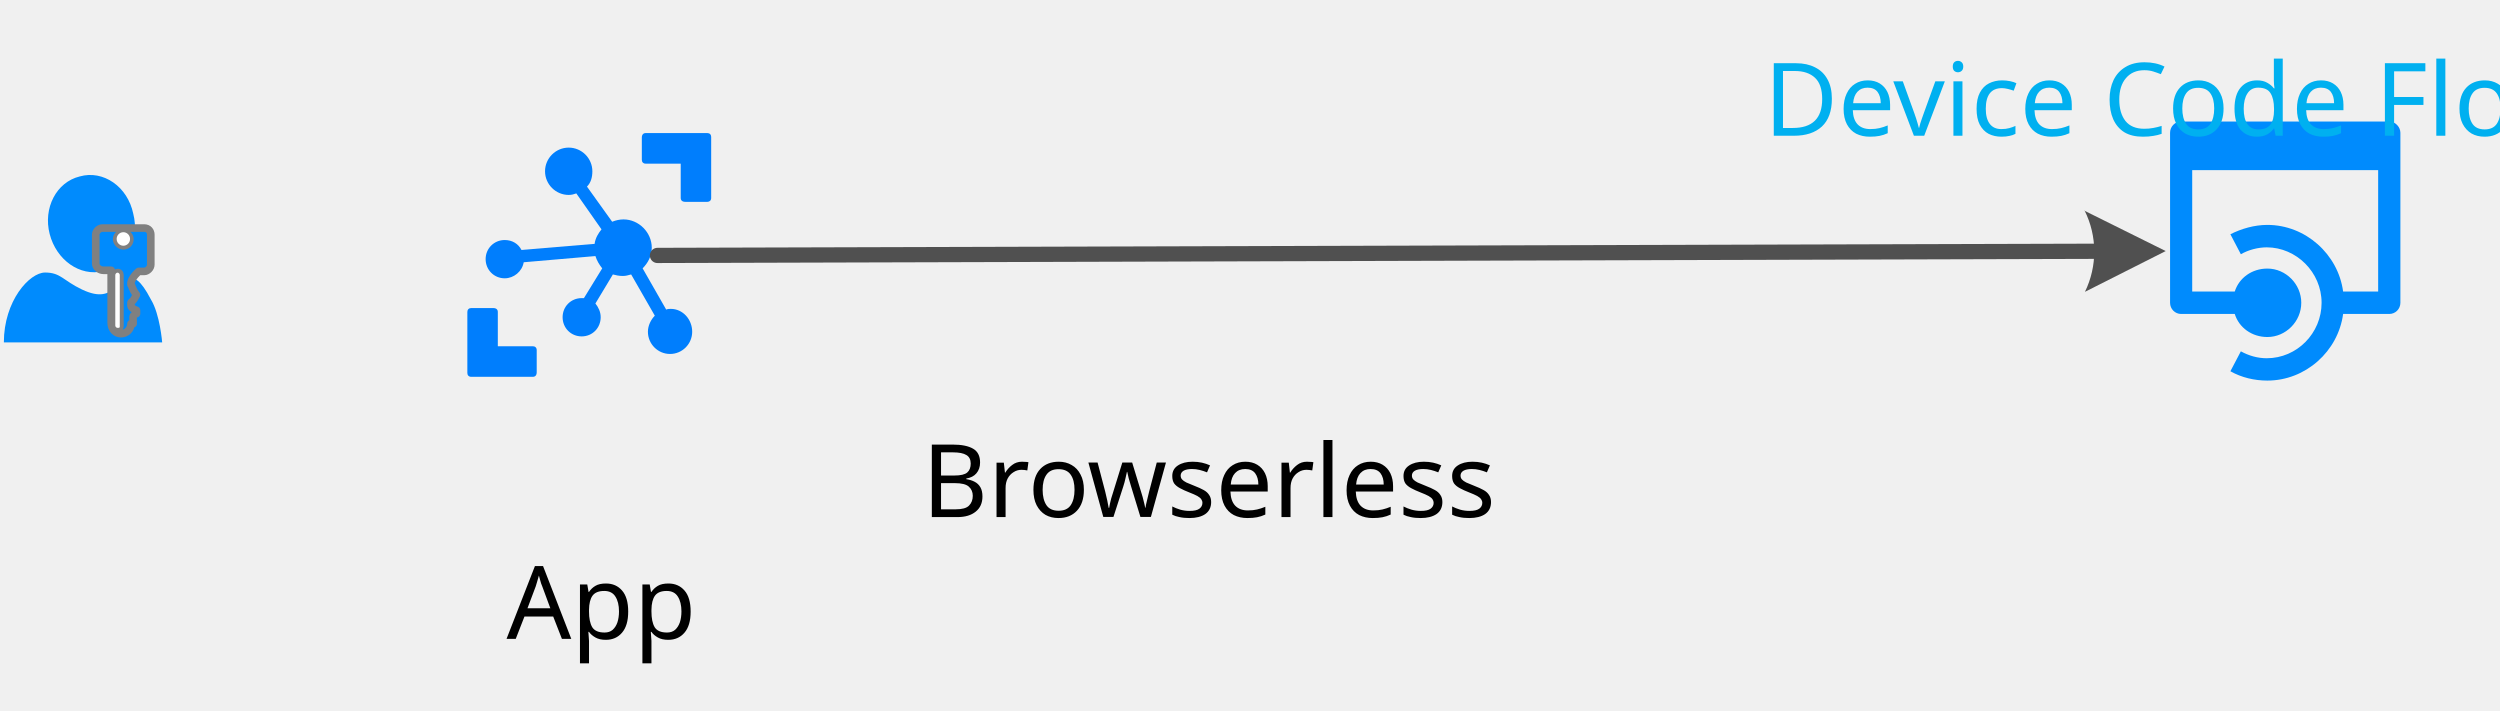
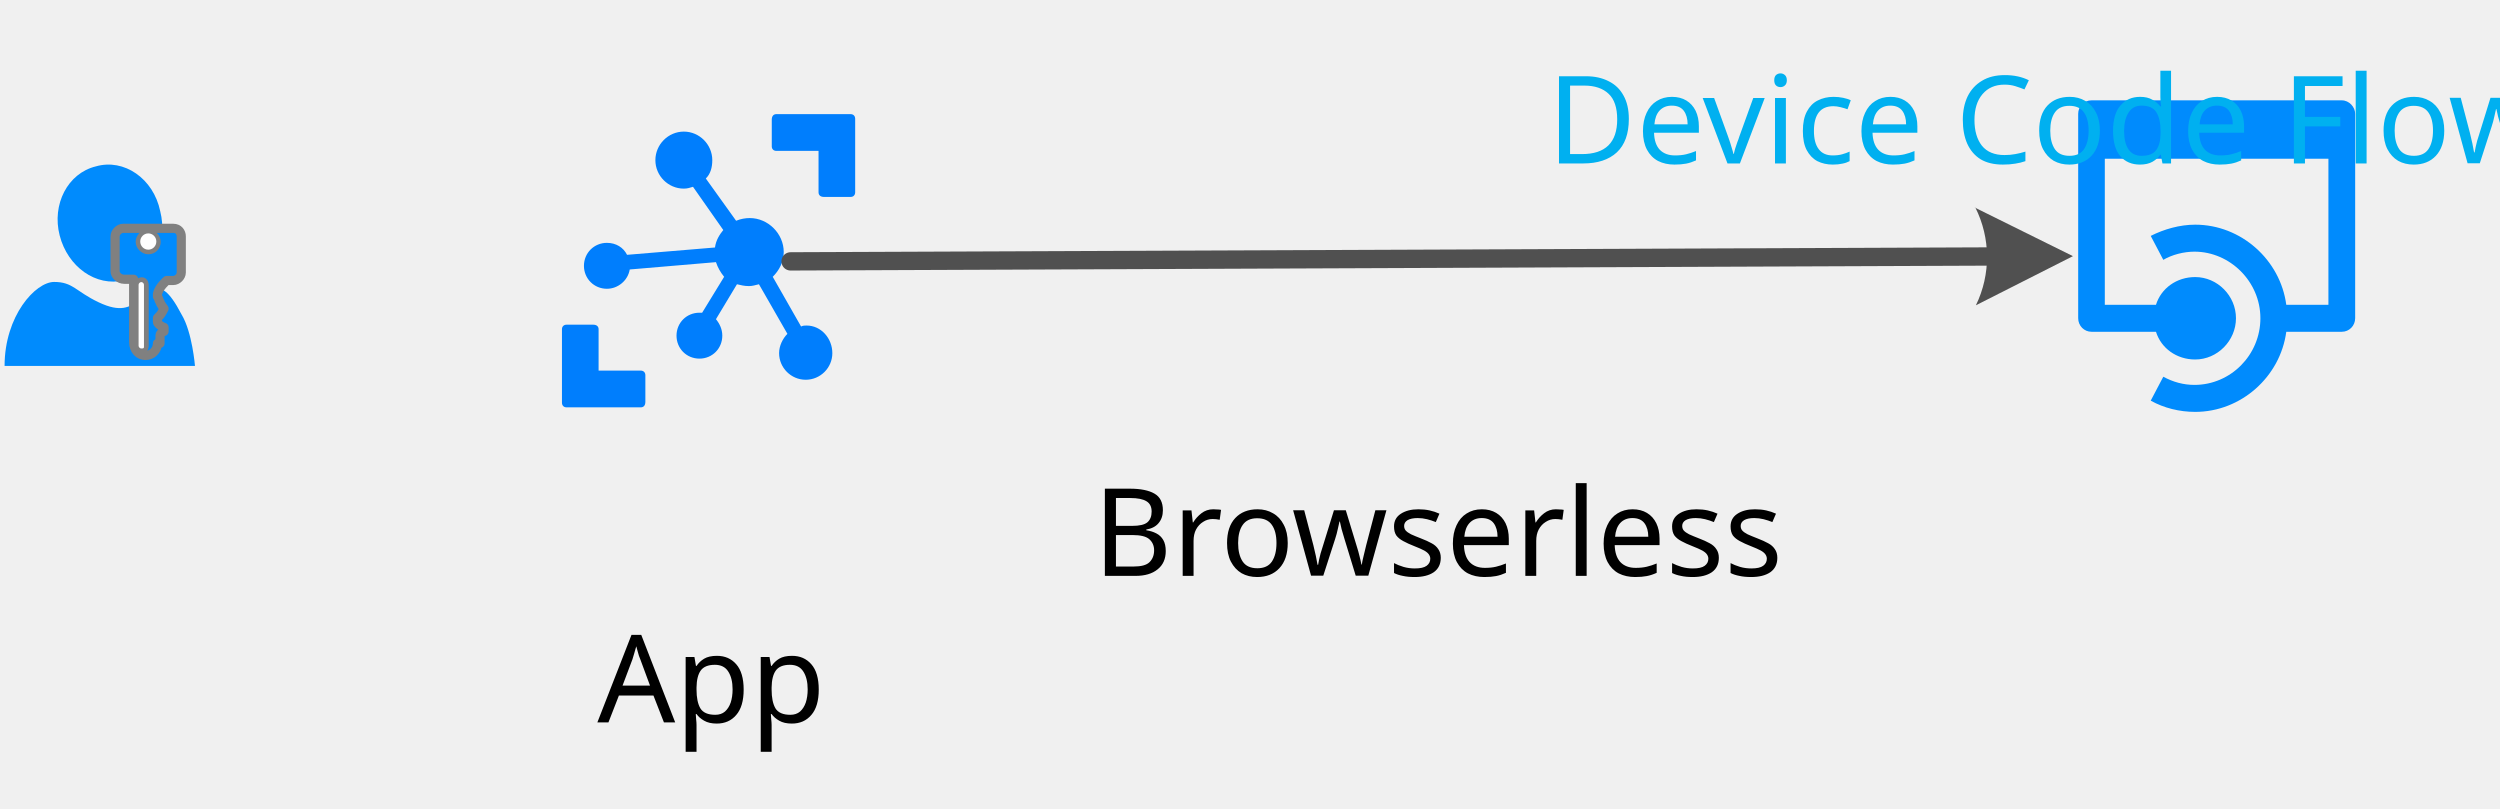
- <svg xmlns="http://www.w3.org/2000/svg" xmlns:ns1="http://schemas.microsoft.com/visio/2003/SVGExtensions/" xmlns:xlink="http://www.w3.org/1999/xlink" width="3.419in" height="0.971in" viewBox="0 0 246.166 69.914" xml:space="preserve" color-interpolation-filters="sRGB" class="st11">
+ <svg xmlns="http://www.w3.org/2000/svg" xmlns:ns1="http://schemas.microsoft.com/visio/2003/SVGExtensions/" xmlns:xlink="http://www.w3.org/1999/xlink" width="2.843in" height="0.919in" viewBox="0 0 204.71 66.151" xml:space="preserve" color-interpolation-filters="sRGB" class="st11">
  <ns1:documentProperties ns1:langID="1036" ns1:metric="true" ns1:viewMarkup="false">
    <ns1:userDefs>
      <ns1:ud ns1:nameU="msvConvertTheme" />
    </ns1:userDefs>
  </ns1:documentProperties>
  <style type="text/css">
	
		.st1 {fill:#007efd;stroke:none;stroke-linecap:round;stroke-linejoin:round;stroke-width:0.75}
- 		.st2 {fill:#000000;font-family:Calibri;font-size:0.833em}
+ 		.st2 {fill:#000000;font-family:Segoe UI;font-size:0.833em}
		.st3 {font-size:1em}
		.st4 {fill:#008bfd;stroke:none;stroke-linecap:round;stroke-linejoin:round;stroke-width:0.75}
		.st5 {fill:#008bfd;stroke:#808080;stroke-linecap:round;stroke-linejoin:round;stroke-width:0.75}
		.st6 {fill:#ffffff;stroke:none;stroke-linecap:round;stroke-linejoin:round;stroke-width:0.75}
		.st7 {marker-end:url(#mrkr5-36);stroke:#505050;stroke-linecap:round;stroke-linejoin:round;stroke-width:1.5}
		.st8 {fill:#505050;fill-opacity:1;stroke:#505050;stroke-opacity:1;stroke-width:0.373}
		.st9 {fill:none;stroke:none;stroke-linecap:round;stroke-linejoin:round;stroke-width:0.75}
- 		.st10 {fill:#00b0f0;font-family:Calibri;font-size:0.833em}
+ 		.st10 {fill:#00b0f0;font-family:Segoe UI;font-size:0.833em}
		.st11 {fill:none;fill-rule:evenodd;font-size:12px;overflow:visible;stroke-linecap:square;stroke-miterlimit:3}
	
	</style>
  <defs id="Markers">
    <g id="lend5">
      <path d="M 2 1 L 0 0 L 1.981 -0.993 C 1.672 -0.365 1.673 0.373 1.985 1 " style="stroke:none" />
    </g>
    <marker id="mrkr5-36" class="st8" ns1:arrowType="5" ns1:arrowSize="2" ns1:setback="4.69" refX="-4.69" orient="auto" markerUnits="strokeWidth" overflow="visible">
      <use xlink:href="#lend5" transform="scale(-2.68,-2.68) " />
    </marker>
  </defs>
  <g ns1:mID="0" ns1:index="1" ns1:groupContext="foregroundPage">
    <ns1:pageProperties ns1:drawingScale="0.0393701" ns1:pageScale="0.0393701" ns1:drawingUnits="24" ns1:shadowOffsetX="8.50394" ns1:shadowOffsetY="-8.50394" />
    <ns1:layer ns1:name="Azure" ns1:index="0" />
    <ns1:layer ns1:name="Connector" ns1:index="1" />
-     <g id="group1635-1" transform="translate(45.265,-32.0037)" ns1:mID="1635" ns1:groupContext="group" ns1:layerMember="0">
-       <g id="group1636-2" ns1:mID="1636" ns1:groupContext="group" ns1:layerMember="0">
-         <g id="group1637-3" ns1:mID="1637" ns1:groupContext="group" ns1:layerMember="0">
-           <g id="group1638-4" ns1:mID="1638" ns1:groupContext="group" ns1:layerMember="0">
-             <g id="group1639-5" ns1:mID="1639" ns1:groupContext="group" ns1:layerMember="0">
+     <g id="group1194-1" transform="translate(45.265,-32.0037)" ns1:mID="1194" ns1:groupContext="group" ns1:layerMember="0">
+       <g id="group1195-2" ns1:mID="1195" ns1:groupContext="group" ns1:layerMember="0">
+         <g id="group1196-3" ns1:mID="1196" ns1:groupContext="group" ns1:layerMember="0">
+           <g id="group1197-4" ns1:mID="1197" ns1:groupContext="group" ns1:layerMember="0">
+             <g id="group1198-5" ns1:mID="1198" ns1:groupContext="group" ns1:layerMember="0">
							</g>
-             <g id="group1640-6" transform="translate(0.825382,-0.752561)" ns1:mID="1640" ns1:groupContext="group" ns1:layerMember="0">
+             <g id="group1199-6" transform="translate(0.825382,-0.752561)" ns1:mID="1199" ns1:groupContext="group" ns1:layerMember="0">
							</g>
          </g>
        </g>
-         <g id="shape1641-7" ns1:mID="1641" ns1:groupContext="shape" ns1:layerMember="0" transform="translate(0.750347,-0.801256)">
-           <path d="M23.64 45.91 L17.56 45.91 C17.33 45.91 17.18 46.06 17.18 46.36 L17.18 48.54 C17.18 48.77 17.33 48.92          17.56 48.92 L21.01 48.92 L21.01 52.3 C21.01 52.53 21.16 52.68 21.46 52.68 L23.64 52.68 C23.86 52.68          24.01 52.53 24.01 52.3 L24.01 46.28 C24.01 46.06 23.86 45.91 23.64 45.91 ZM6.45 66.9 L3 66.9 L3          63.52 C3 63.29 2.85 63.14 2.55 63.14 L0.38 63.14 C0.15 63.14 0 63.29 0 63.52 L0 69.54 C-0 69.76          0.15 69.91 0.38 69.91 L6.45 69.91 C6.68 69.91 6.83 69.76 6.83 69.46 L6.83 67.28 C6.83 67.05 6.68          66.9 6.45 66.9 ZM20.03 63.22 C19.88 63.22 19.73 63.22 19.58 63.29 L17.26 59.23 C17.78 58.7 18.16          58.02 18.16 57.2 C18.16 55.69 16.88 54.41 15.38 54.41 C15.01 54.41 14.63 54.49 14.26 54.64 L11.78          51.18 C12.16 50.8 12.31 50.27 12.31 49.67 C12.31 48.39 11.26 47.34 9.98 47.34 C8.7 47.34 7.65 48.39          7.65 49.67 C7.65 50.95 8.7 52 9.98 52 C10.28 52 10.5 51.93 10.73 51.85 L13.21 55.39 C12.91 55.77          12.61 56.22 12.53 56.82 L5.33 57.42 C5.03 56.82 4.43 56.44 3.68 56.44 C2.63 56.44 1.8 57.27 1.8          58.32 C1.8 59.38 2.63 60.21 3.68 60.21 C4.58 60.21 5.4 59.53 5.55 58.63 L12.61 58.02 C12.76 58.48          12.98 58.85 13.28 59.23 L11.48 62.16 L11.26 62.16 C10.2 62.16 9.38 62.99 9.38 64.04 C9.38 65.1 10.2          65.93 11.26 65.93 C12.31 65.93 13.13 65.1 13.13 64.04 C13.13 63.52 12.91 63.07 12.61 62.69 L14.33          59.83 C14.63 59.91 14.93 59.98 15.31 59.98 C15.61 59.98 15.83 59.91 16.13 59.83 L18.46 63.89 C18.08          64.27 17.78 64.87 17.78 65.47 C17.78 66.68 18.76 67.66 19.96 67.66 C21.16 67.66 22.14 66.68 22.14          65.47 C22.14 64.27 21.23 63.22 20.03 63.22 Z" class="st1" />
+         <g id="shape1200-7" ns1:mID="1200" ns1:groupContext="shape" ns1:layerMember="0" transform="translate(0.750347,-0.801256)">
+           <path d="M23.64 42.14 L17.56 42.14 C17.33 42.14 17.18 42.29 17.18 42.6 L17.18 44.78 C17.18 45 17.33 45.15 17.56          45.15 L21.01 45.15 L21.01 48.54 C21.01 48.77 21.16 48.92 21.46 48.92 L23.64 48.92 C23.86 48.92 24.01          48.77 24.01 48.54 L24.01 42.52 C24.01 42.29 23.86 42.14 23.64 42.14 ZM6.45 63.14 L3 63.14 L3 59.75          C3 59.53 2.85 59.38 2.55 59.38 L0.38 59.38 C0.15 59.38 0 59.53 0 59.75 L0 65.77 C-0 66 0.15 66.15          0.38 66.15 L6.45 66.15 C6.68 66.15 6.83 66 6.83 65.7 L6.83 63.52 C6.83 63.29 6.68 63.14 6.45 63.14          ZM20.03 59.45 C19.88 59.45 19.73 59.45 19.58 59.53 L17.26 55.46 C17.78 54.94 18.16 54.26 18.16 53.43          C18.16 51.93 16.88 50.65 15.38 50.65 C15.01 50.65 14.63 50.72 14.26 50.87 L11.78 47.41 C12.16 47.04          12.31 46.51 12.31 45.91 C12.31 44.63 11.26 43.57 9.98 43.57 C8.7 43.57 7.65 44.63 7.65 45.91 C7.65          47.19 8.7 48.24 9.98 48.24 C10.28 48.24 10.5 48.16 10.73 48.09 L13.21 51.63 C12.91 52 12.61 52.45          12.53 53.06 L5.33 53.66 C5.03 53.06 4.43 52.68 3.68 52.68 C2.63 52.68 1.8 53.51 1.8 54.56 C1.8 55.61          2.63 56.44 3.68 56.44 C4.58 56.44 5.4 55.77 5.55 54.86 L12.61 54.26 C12.76 54.71 12.98 55.09 13.28          55.46 L11.48 58.4 L11.26 58.4 C10.2 58.4 9.38 59.23 9.38 60.28 C9.38 61.33 10.2 62.16 11.26 62.16          C12.31 62.16 13.13 61.33 13.13 60.28 C13.13 59.75 12.91 59.3 12.61 58.93 L14.33 56.07 C14.63 56.14          14.93 56.22 15.31 56.22 C15.61 56.22 15.83 56.14 16.13 56.07 L18.46 60.13 C18.08 60.51 17.78 61.11          17.78 61.71 C17.78 62.91 18.76 63.89 19.96 63.89 C21.16 63.89 22.14 62.91 22.14 61.71 C22.14 60.51          21.23 59.45 20.03 59.45 Z" class="st1" />
        </g>
      </g>
-       <g id="shape1635-9" ns1:mID="1635" ns1:groupContext="groupContent" ns1:layerMember="0">
+       <g id="shape1194-9" ns1:mID="1194" ns1:groupContext="groupContent" ns1:layerMember="0">
        <ns1:textBlock ns1:margins="rect(4,4,4,4)" ns1:tabSpace="42.5197" />
-         <ns1:textRect cx="12.756" cy="85.916" width="59.08" height="32.004" />
-         <text x="-11.65" y="82.92" class="st2" ns1:langID="1033">
+         <ns1:textRect cx="12.756" cy="82.152" width="62.13" height="32.004" />
+         <text x="-12.93" y="79.15" class="st2" ns1:langID="1033">
          <ns1:paragraph ns1:horizAlign="1" />
          <ns1:tabList />Browserless<ns1:lf />
-           <tspan x="4.61" dy="1.2em" class="st3">App</tspan>
+           <tspan x="3.65" dy="1.2em" class="st3">App</tspan>
        </text>
      </g>
    </g>
-     <g id="group1642-12" transform="translate(0.375,-36.1942)" ns1:mID="1642" ns1:groupContext="group" ns1:layerMember="0">
-       <g id="group1643-13" ns1:mID="1643" ns1:groupContext="group" ns1:layerMember="0">
-         <g id="group1644-14" ns1:mID="1644" ns1:groupContext="group" ns1:layerMember="0">
-           <g id="group1645-15" transform="translate(3.8518,-6.4617)" ns1:mID="1645" ns1:groupContext="group" ns1:layerMember="0">
-             <g id="shape1646-16" ns1:mID="1646" ns1:groupContext="shape" ns1:layerMember="0">
-               <path d="M3.62 60.03 C1.32 60.59 0 63.14 0.66 65.7 C1.32 68.25 3.62 69.91 5.93 69.36 C8.23 68.8 9.55            66.25 8.89 63.7 C8.34 61.03 5.93 59.37 3.62 60.03 Z" class="st4" />
+     <g id="group1201-12" transform="translate(0.375,-36.1942)" ns1:mID="1201" ns1:groupContext="group" ns1:layerMember="0">
+       <g id="group1202-13" ns1:mID="1202" ns1:groupContext="group" ns1:layerMember="0">
+         <g id="group1203-14" ns1:mID="1203" ns1:groupContext="group" ns1:layerMember="0">
+           <g id="group1204-15" transform="translate(3.8518,-6.4617)" ns1:mID="1204" ns1:groupContext="group" ns1:layerMember="0">
+             <g id="shape1205-16" ns1:mID="1205" ns1:groupContext="shape" ns1:layerMember="0">
+               <path d="M3.62 56.27 C1.32 56.83 0 59.38 0.66 61.93 C1.32 64.49 3.62 66.15 5.93 65.6 C8.23 65.04 9.55            62.49 8.89 59.93 C8.34 57.27 5.93 55.6 3.62 56.27 Z" class="st4" />
            </g>
          </g>
-           <g id="group1647-18" ns1:mID="1647" ns1:groupContext="group" ns1:layerMember="0">
-             <g id="shape1648-19" ns1:mID="1648" ns1:groupContext="shape" ns1:layerMember="0">
-               <path d="M12.41 63.59 C11.97 63.59 11.53 64.36 10.87 64.7 C10.21 65.03 9.55 65.58 7.69 64.7 C5.82 63.81            5.6 63.03 4.06 63.03 C2.53 63.03 0 65.81 0 69.91 L15.59 69.91 C15.59 69.91 15.37 67.14 14.49            65.7 C13.39 63.59 12.85 63.59 12.41 63.59 Z" class="st4" />
+           <g id="group1206-18" ns1:mID="1206" ns1:groupContext="group" ns1:layerMember="0">
+             <g id="shape1207-19" ns1:mID="1207" ns1:groupContext="shape" ns1:layerMember="0">
+               <path d="M12.41 59.82 C11.97 59.82 11.53 60.6 10.87 60.93 C10.21 61.27 9.55 61.82 7.69 60.93 C5.82 60.04            5.6 59.27 4.06 59.27 C2.53 59.27 0 62.04 0 66.15 L15.59 66.15 C15.59 66.15 15.37 63.38 14.49            61.93 C13.39 59.82 12.85 59.82 12.41 59.82 Z" class="st4" />
            </g>
          </g>
        </g>
      </g>
-       <g id="group1649-21" transform="translate(9.0485,-0.85947)" ns1:mID="1649" ns1:groupContext="group" ns1:layerMember="0">
-         <g id="shape1650-22" ns1:mID="1650" ns1:groupContext="shape" ns1:layerMember="0">
-           <path d="M4.77 59.51 L0.65 59.51 C0.33 59.51 0 59.83 0 60.16 L0 63.01 C0 63.34 0.33 63.67 0.76 63.67 L1.52 63.67          L1.52 68.82 C1.52 69.48 1.95 69.91 2.49 69.91 C3.03 69.91 3.47 69.48 3.47 68.93 C3.58 68.93 3.68          68.93 3.68 68.93 C3.68 68.93 3.68 68.38 3.68 68.27 C3.68 68.05 4.01 67.94 4.01 67.94 C4.01 67.94          4.01 67.61 4.01 67.61 C3.68 67.5 3.47 67.28 3.47 67.18 L3.47 66.85 C3.58 66.74 3.68 66.63 3.68 66.63          C3.79 66.52 4.01 66.08 4.01 66.08 C4.01 66.08 3.68 65.64 3.68 65.53 C3.58 65.42 3.58 65.2 3.47 65.09          L3.47 64.87 C3.58 64.33 4.23 63.78 4.23 63.78 L4.77 63.78 C5.09 63.78 5.42 63.45 5.42 63.12 L5.42          60.16 C5.42 59.83 5.2 59.51 4.77 59.51 ZM2.38 69.04 C2.38 69.26 2.38 69.37 2.17 69.37 C1.95 69.37          1.95 69.15 1.95 69.04 L1.95 64.22 C1.95 64 2.06 63.89 2.17 63.89 C2.38 63.89 2.38 64.11 2.38 64.22          L2.38 69.04 ZM2.71 61.26 C2.38 61.26 2.06 60.93 2.06 60.6 C2.06 60.27 2.38 59.94 2.71 59.94 C3.03          59.94 3.36 60.27 3.36 60.6 C3.36 60.93 3.14 61.26 2.71 61.26 Z" class="st5" />
+       <g id="group1208-21" transform="translate(9.0485,-0.85947)" ns1:mID="1208" ns1:groupContext="group" ns1:layerMember="0">
+         <g id="shape1209-22" ns1:mID="1209" ns1:groupContext="shape" ns1:layerMember="0">
+           <path d="M4.77 55.74 L0.65 55.74 C0.33 55.74 0 56.07 0 56.4 L0 59.25 C0 59.58 0.33 59.91 0.76 59.91 L1.52 59.91          L1.52 65.05 C1.52 65.71 1.95 66.15 2.49 66.15 C3.03 66.15 3.47 65.71 3.47 65.16 C3.58 65.16 3.68          65.16 3.68 65.16 C3.68 65.16 3.68 64.62 3.68 64.51 C3.68 64.29 4.01 64.18 4.01 64.18 C4.01 64.18          4.01 63.85 4.01 63.85 C3.68 63.74 3.47 63.52 3.47 63.41 L3.47 63.08 C3.58 62.97 3.68 62.86 3.68          62.86 C3.79 62.75 4.01 62.32 4.01 62.32 C4.01 62.32 3.68 61.88 3.68 61.77 C3.58 61.66 3.58 61.44          3.47 61.33 L3.47 61.11 C3.58 60.56 4.23 60.01 4.23 60.01 L4.77 60.01 C5.09 60.01 5.42 59.69 5.42          59.36 L5.42 56.4 C5.42 56.07 5.2 55.74 4.77 55.74 ZM2.38 65.27 C2.38 65.49 2.38 65.6 2.17 65.6 C1.95          65.6 1.95 65.38 1.95 65.27 L1.95 60.45 C1.95 60.23 2.06 60.12 2.17 60.12 C2.38 60.12 2.38 60.34          2.38 60.45 L2.38 65.27 ZM2.71 57.49 C2.38 57.49 2.06 57.17 2.06 56.84 C2.06 56.51 2.38 56.18 2.71          56.18 C3.03 56.18 3.36 56.51 3.36 56.84 C3.36 57.17 3.14 57.49 2.71 57.49 Z" class="st5" />
        </g>
-         <g id="shape1651-24" ns1:mID="1651" ns1:groupContext="shape" ns1:layerMember="0" transform="translate(1.92482,-0.570755)">
-           <path d="M0.22 69.91 C0.11 69.91 0 69.8 0 69.69 L0 64.7 C0 64.59 0.11 64.47 0.22 64.47 C0.33 64.47 0.44 64.59          0.44 64.7 L0.44 69.8 C0.44 69.91 0.33 69.91 0.22 69.91 Z" class="st6" />
+         <g id="shape1210-24" ns1:mID="1210" ns1:groupContext="shape" ns1:layerMember="0" transform="translate(1.92482,-0.570755)">
+           <path d="M0.22 66.15 C0.11 66.15 0 66.04 0 65.93 L0 60.93 C0 60.82 0.11 60.71 0.22 60.71 C0.33 60.71 0.44 60.82          0.44 60.93 L0.44 66.04 C0.44 66.15 0.33 66.15 0.22 66.15 Z" class="st6" />
        </g>
-         <g id="shape1652-26" ns1:mID="1652" ns1:groupContext="shape" ns1:layerMember="0" transform="translate(2.05993,-8.66317)">
-           <ellipse cx="0.659" cy="69.248" rx="0.659" ry="0.666" class="st6" />
+         <g id="shape1211-26" ns1:mID="1211" ns1:groupContext="shape" ns1:layerMember="0" transform="translate(2.05993,-8.66317)">
+           <ellipse cx="0.659" cy="65.484" rx="0.659" ry="0.666" class="st6" />
        </g>
      </g>
    </g>
-     <g id="shape1655-28" ns1:mID="1655" ns1:groupContext="shape" ns1:layerMember="0" transform="translate(213.682,-32.4338)">
+     <g id="shape1212-28" ns1:mID="1212" ns1:groupContext="shape" ns1:layerMember="0" transform="translate(170.17,-32.4338)">
      <ns1:textBlock ns1:margins="rect(4,4,4,4)" ns1:tabSpace="42.5197" />
-       <ns1:textRect cx="11.339" cy="79.916" width="42.3" height="20.004" />
-       <path d="M21.59 44.4 L1.09 44.4 C0.49 44.4 0 44.89 0 45.51 L0 62.25 C0 62.86 0.49 63.35 1.09 63.35 L6.37 63.35 C6.79        64.7 8.06 65.62 9.58 65.62 C11.4 65.62 12.92 64.09 12.92 62.25 C12.92 60.41 11.4 58.88 9.58 58.88 C8.06        58.88 6.79 59.8 6.37 61.14 L2.18 61.14 L2.18 49.19 L20.49 49.19 L20.49 61.14 L17.04 61.14 C16.55 57.47 13.34        54.58 9.58 54.58 C8.31 54.58 7.03 54.95 5.94 55.5 L6.97 57.47 C7.7 57.04 8.67 56.79 9.52 56.79 C12.43 56.79        14.92 59.24 14.92 62.25 C14.92 65.25 12.49 67.71 9.52 67.71 C8.61 67.71 7.76 67.46 6.97 67.03 L5.94 68.99        C7.03 69.61 8.31 69.91 9.58 69.91 C13.34 69.91 16.55 67.03 17.04 63.35 L21.59 63.35 C22.19 63.35 22.68 62.86        22.68 62.25 L22.68 45.51 C22.68 44.95 22.19 44.4 21.59 44.4 Z" class="st4" />
-       <text x="-4.67" y="82.92" class="st2" ns1:langID="16393">
+       <ns1:textRect cx="11.339" cy="76.152" width="46.41" height="20.004" />
+       <path d="M21.59 40.64 L1.09 40.64 C0.49 40.64 0 41.13 0 41.74 L0 58.48 C0 59.1 0.49 59.59 1.09 59.59 L6.37 59.59 C6.79        60.94 8.06 61.86 9.58 61.86 C11.4 61.86 12.92 60.32 12.92 58.48 C12.92 56.64 11.4 55.11 9.58 55.11 C8.06        55.11 6.79 56.03 6.37 57.38 L2.18 57.38 L2.18 45.42 L20.49 45.42 L20.49 57.38 L17.04 57.38 C16.55 53.7 13.34        50.82 9.58 50.82 C8.31 50.82 7.03 51.19 5.94 51.74 L6.97 53.7 C7.7 53.27 8.67 53.03 9.52 53.03 C12.43 53.03        14.92 55.48 14.92 58.48 C14.92 61.49 12.49 63.94 9.52 63.94 C8.61 63.94 7.76 63.7 6.97 63.27 L5.94 65.23        C7.03 65.84 8.31 66.15 9.58 66.15 C13.34 66.15 16.55 63.27 17.04 59.59 L21.59 59.59 C22.19 59.59 22.68 59.1        22.68 58.48 L22.68 41.74 C22.68 41.19 22.19 40.64 21.59 40.64 Z" class="st4" />
+       <text x="-6.49" y="79.15" class="st2" ns1:langID="16393">
        <ns1:paragraph ns1:horizAlign="1" />
        <ns1:tabList />API App</text>
    </g>
-     <g id="shape1656-31" ns1:mID="1656" ns1:groupContext="shape" ns1:layerMember="1;0" transform="translate(64.7369,-37.888)">
-       <path d="M0 63.04 L141.48 62.63" class="st7" />
+     <g id="shape1213-31" ns1:mID="1213" ns1:groupContext="shape" ns1:layerMember="1;0" transform="translate(64.7369,-37.888)">
+       <path d="M0 59.28 L97.97 58.88" class="st7" />
    </g>
-     <g id="shape1657-37" ns1:mID="1657" ns1:groupContext="shape" transform="translate(117.637,-49.5394)">
+     <g id="shape1214-37" ns1:mID="1214" ns1:groupContext="shape" transform="translate(73.8915,-45.7756)">
      <ns1:textBlock ns1:margins="rect(4,4,4,4)" ns1:tabSpace="42.5197" />
-       <ns1:textRect cx="45.188" cy="59.914" width="90.38" height="20" />
-       <rect x="0" y="49.914" width="90.376" height="20" class="st9" />
-       <text x="9.28" y="62.91" class="st10" ns1:langID="1033">
+       <ns1:textRect cx="45.188" cy="56.151" width="90.38" height="20" />
+       <rect x="0" y="46.151" width="90.376" height="20" class="st9" />
+       <text x="6.02" y="59.15" class="st10" ns1:langID="1033">
        <ns1:paragraph ns1:horizAlign="1" />
        <ns1:tabList />Device Code Flow</text>
    </g>
  </g>
</svg>
